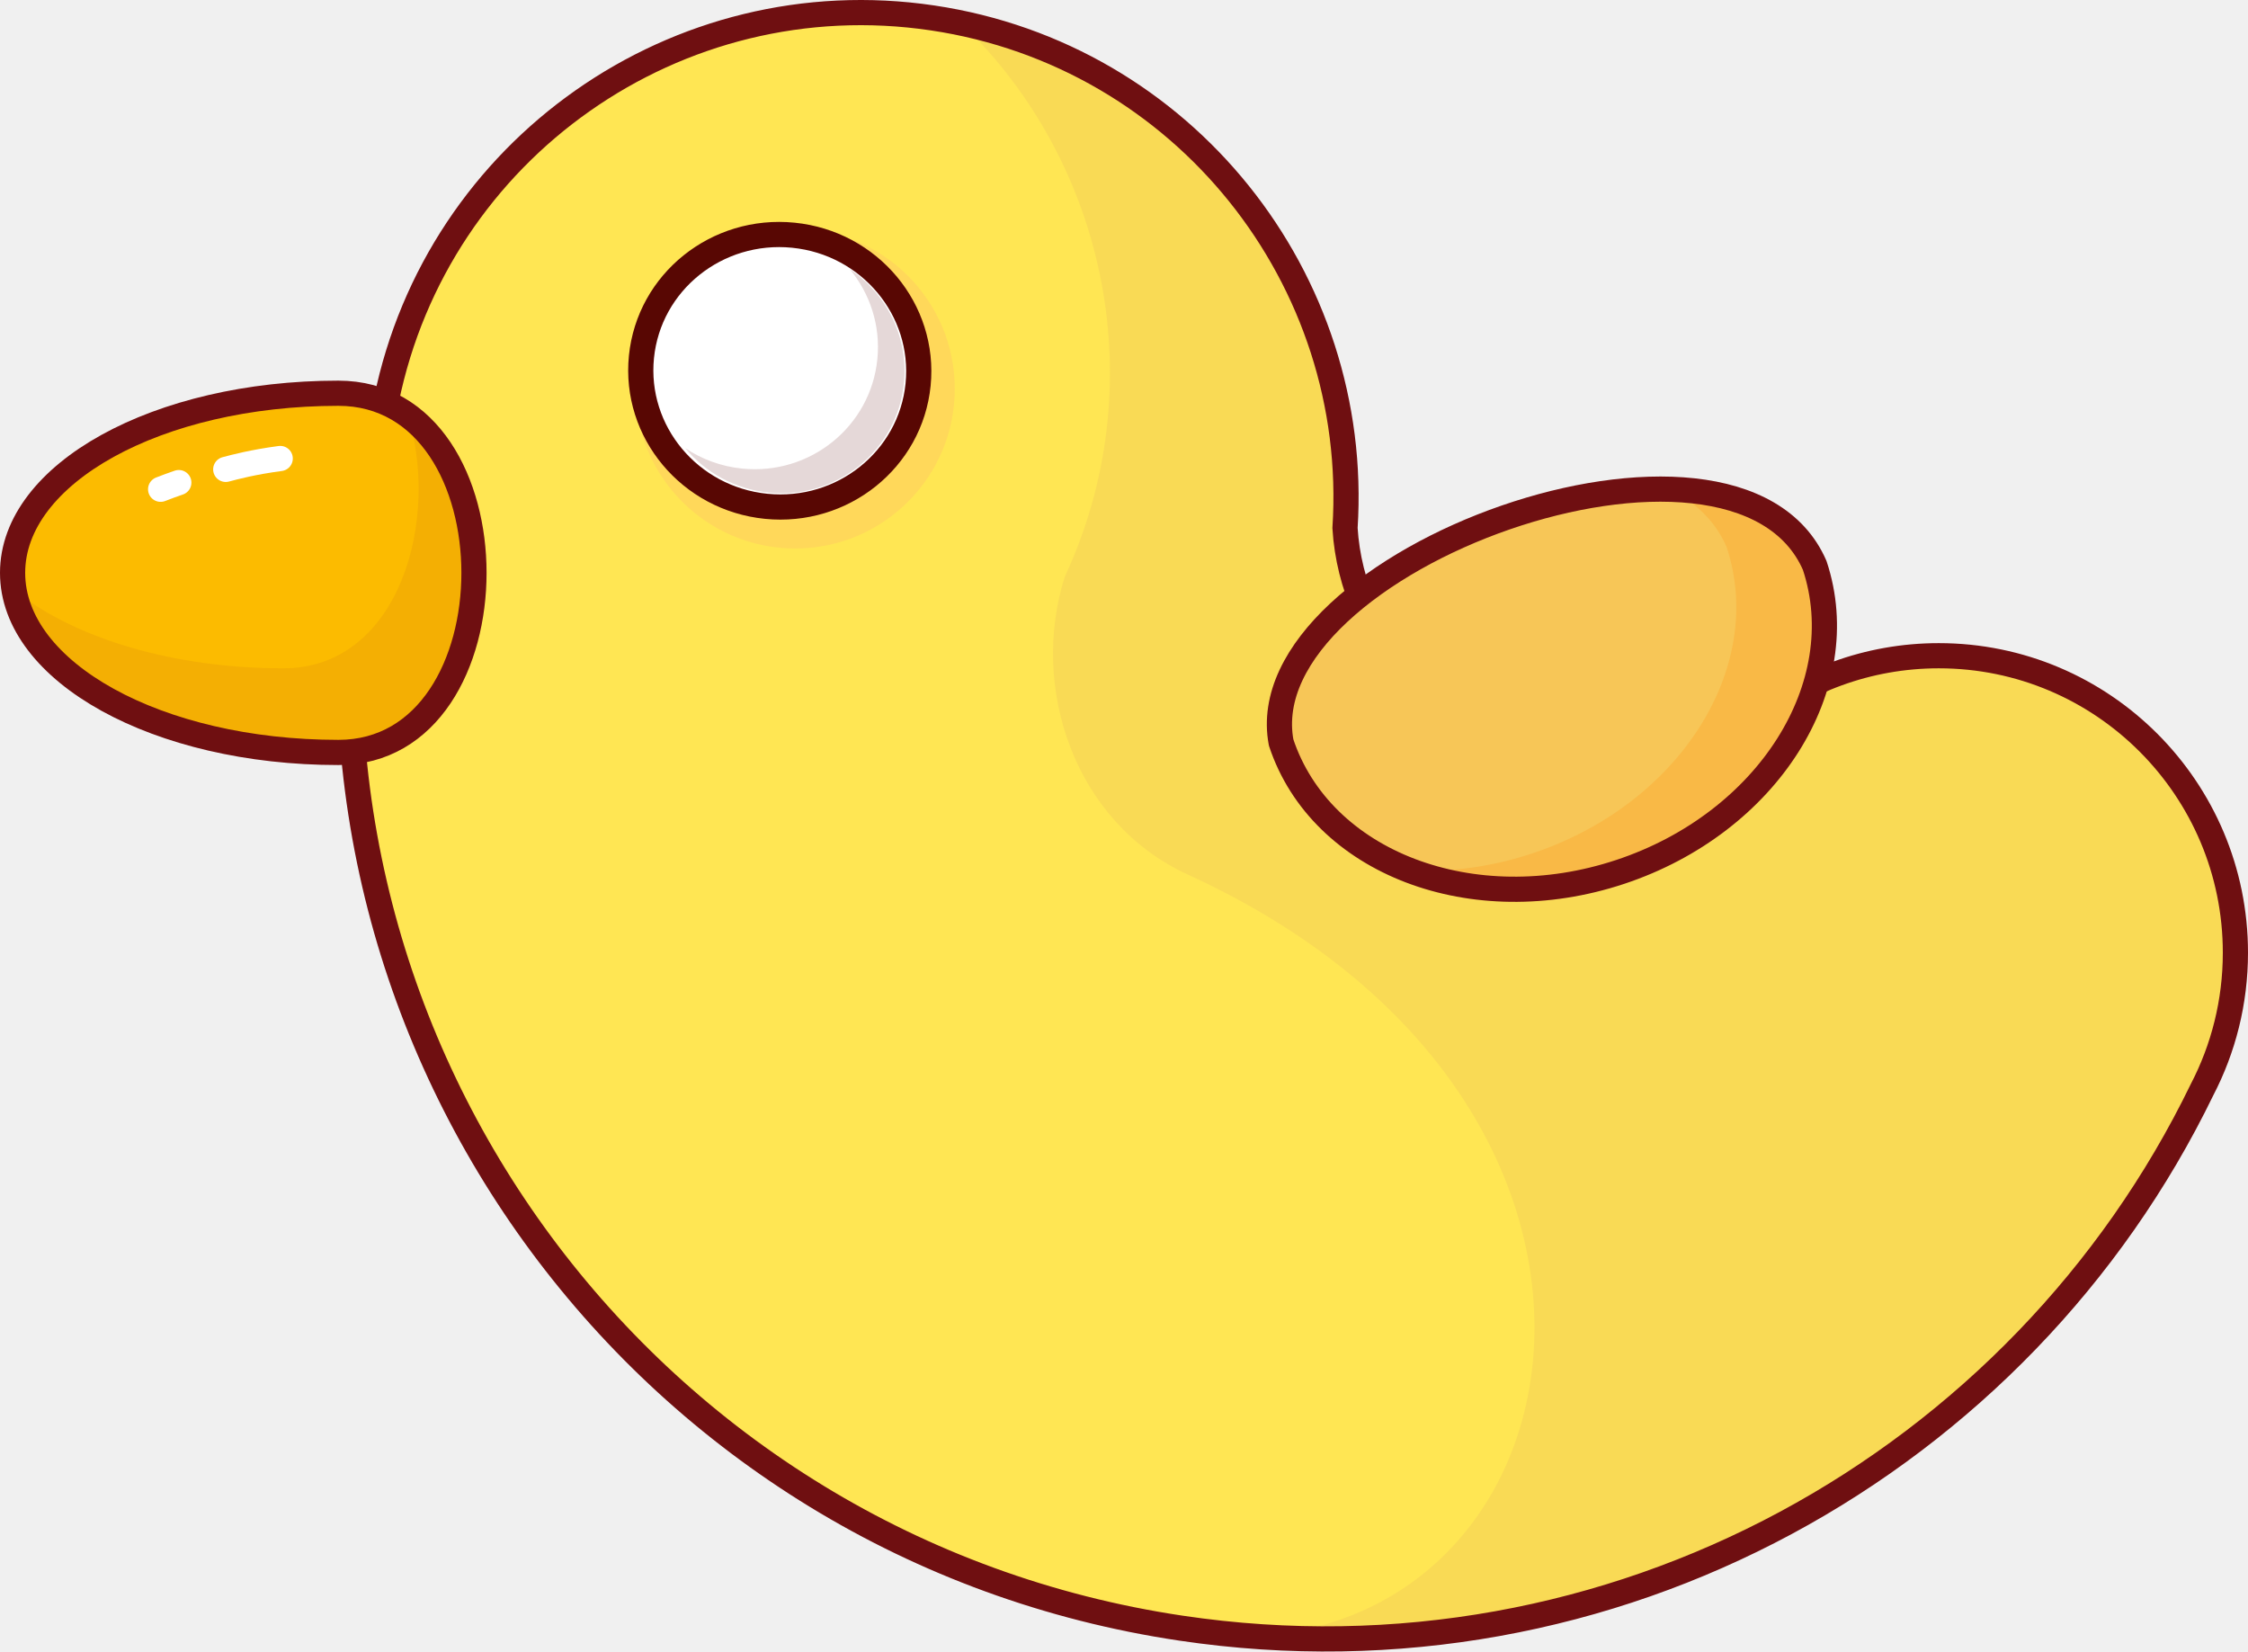
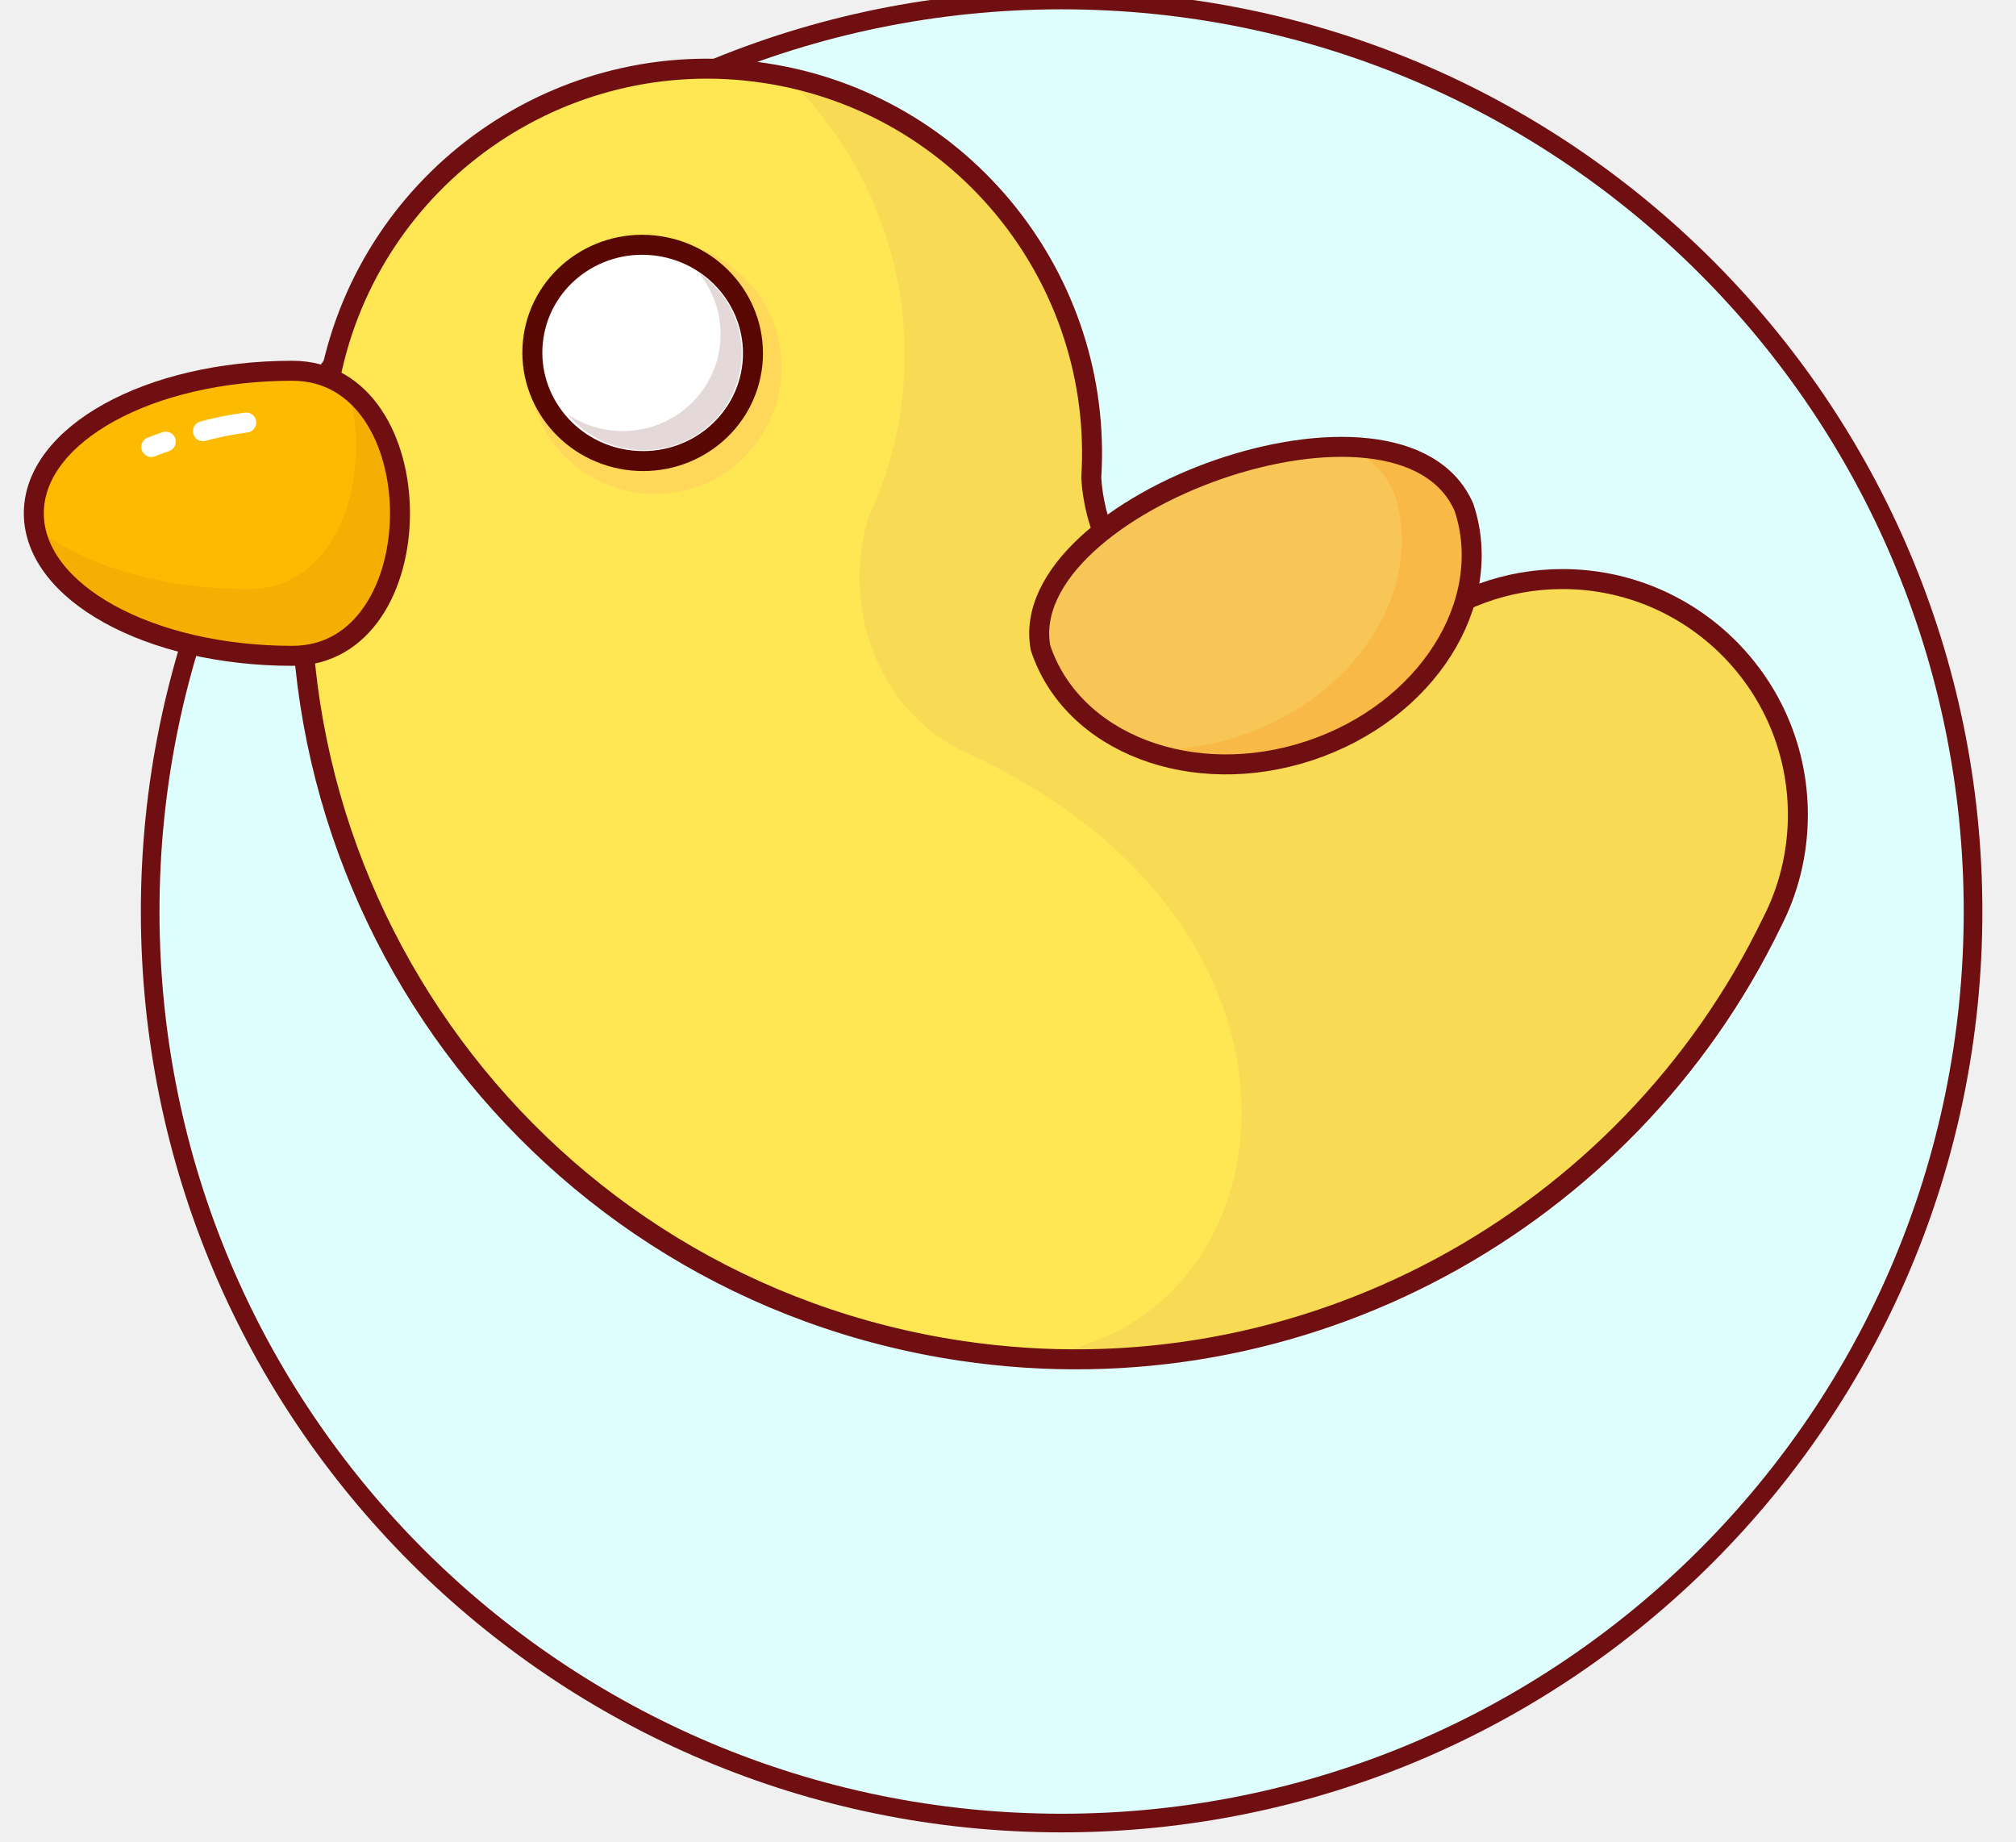
- <svg xmlns="http://www.w3.org/2000/svg" version="1.1" id="duck" x="0px" y="0px" width="982.084px" height="721.427px" viewBox="0 0 982.084 721.427" enable-background="new 0 0 982.084 721.427" xml:space="preserve">
-   <path fill="#FFE653" d="M977.584,416.18c0-71.655-58.014-129.744-129.576-129.744c-31.092,0-59.621,10.968-81.949,29.245  c-22.592,14.479-50.846,21.176-80.143,16.811c-54.352-8.097-94.215-51.531-97.318-101.791  C595.614,121.963,518.179,24.185,408.457,7.84C296.608-8.822,192.183,65.237,169.81,174.721c0.27-1.32-8.572,33.085-11.447,52.381  C123.697,459.807,284.24,676.554,516.946,711.22c188.746,28.116,366.984-72.192,446.087-235.265  C972.326,458.064,977.584,437.738,977.584,416.18z M758.17,322.688c-0.004,0.005-0.01,0.01-0.016,0.015  C758.16,322.699,758.166,322.693,758.17,322.688z M755.77,325.066c-0.098,0.099-0.193,0.199-0.291,0.297  C755.576,325.265,755.672,325.165,755.77,325.066z M753.412,327.523c-0.127,0.135-0.254,0.271-0.381,0.408  C753.158,327.795,753.285,327.659,753.412,327.523z M751.086,330.077c-0.123,0.14-0.248,0.279-0.371,0.419  C750.838,330.356,750.963,330.217,751.086,330.077z M748.762,332.77c-0.088,0.106-0.178,0.21-0.266,0.316  C748.584,332.98,748.674,332.876,748.762,332.77z M740.217,344.159c-0.1,0.149-0.197,0.301-0.295,0.451  C740.02,344.46,740.117,344.309,740.217,344.159z M738.379,346.996c-0.139,0.218-0.273,0.438-0.41,0.658  C738.105,347.434,738.24,347.214,738.379,346.996z M736.604,349.896c-0.148,0.249-0.297,0.499-0.443,0.75  C736.307,350.396,736.455,350.146,736.604,349.896z M734.879,352.886c-0.139,0.249-0.279,0.497-0.418,0.748  C734.6,353.383,734.74,353.135,734.879,352.886z M733.184,356.017c-0.109,0.209-0.221,0.417-0.33,0.626  C732.963,356.433,733.074,356.226,733.184,356.017z M731.422,359.5c-0.031,0.061-0.061,0.121-0.092,0.182  C731.361,359.621,731.391,359.562,731.422,359.5z M728.471,366.023c-0.092,0.224-0.182,0.449-0.273,0.674  C728.289,366.473,728.377,366.247,728.471,366.023z M727.203,369.173c-0.127,0.323-0.246,0.648-0.369,0.973  C726.957,369.821,727.076,369.496,727.203,369.173z M726.012,372.371c-0.133,0.366-0.26,0.733-0.389,1.102  C725.752,373.104,725.879,372.737,726.012,372.371z M724.895,375.626c-0.125,0.382-0.25,0.765-0.371,1.148  C724.645,376.391,724.77,376.008,724.895,375.626z M723.852,378.955c-0.111,0.377-0.227,0.753-0.336,1.131  C723.625,379.708,723.74,379.332,723.852,378.955z M722.871,382.416c-0.09,0.334-0.184,0.665-0.27,1  C722.688,383.081,722.781,382.75,722.871,382.416z M721.881,386.336c-0.035,0.146-0.072,0.289-0.105,0.435  C721.809,386.625,721.846,386.481,721.881,386.336z M721.031,390.194c-0.051,0.253-0.096,0.508-0.145,0.762  C720.936,390.702,720.98,390.447,721.031,390.194z M720.389,393.602c-0.068,0.399-0.131,0.801-0.197,1.2  C720.258,394.402,720.32,394.001,720.389,393.602z M719.836,397.043c-0.066,0.451-0.127,0.903-0.189,1.355  C719.709,397.946,719.77,397.494,719.836,397.043z M719.371,400.527c-0.057,0.471-0.109,0.943-0.162,1.416  C719.262,401.471,719.314,400.998,719.371,400.527z M718.998,404.059c-0.045,0.474-0.088,0.947-0.127,1.422  C718.91,405.006,718.953,404.532,718.998,404.059z M718.715,407.666c-0.029,0.454-0.062,0.908-0.086,1.364  C718.652,408.574,718.686,408.12,718.715,407.666z M718.525,411.438c-0.014,0.386-0.033,0.771-0.045,1.157  C718.492,412.208,718.512,411.823,718.525,411.438z" />
-   <path fill="#F9DA55" d="M847.008,286.436c-31.092,0-59.621,10.968-81.949,29.245c-22.592,14.479-50.846,21.176-80.143,16.811  c-54.352-8.097-94.215-51.531-97.318-101.791c6.746-104.565-64.605-198.98-167.66-220.609  c64.202,61.669,83.831,158.917,45.254,241.799c-15.339,47.962,3.807,107.277,53.768,130.158  c216.056,98.949,178.056,324.949,28.703,332.686c176.755,13.102,339.714-84.875,414.371-238.779  c9.293-17.891,14.551-38.217,14.551-59.775C976.584,344.524,918.57,286.436,847.008,286.436z" />
-   <path fill="none" stroke="#6F0F11" stroke-width="11" stroke-miterlimit="10" d="M976.584,416.18  c0-71.655-58.014-129.744-129.576-129.744c-31.092,0-59.621,10.968-81.949,29.245c-22.592,14.479-50.846,21.176-80.143,16.811  c-54.352-8.097-94.215-51.531-97.318-101.791C594.614,121.963,517.179,24.185,407.458,7.84  C295.608-8.822,191.183,65.237,168.81,174.721c0.27-1.32-8.572,33.085-11.447,52.381C122.697,459.807,283.24,676.554,515.946,711.22  c188.746,28.116,366.984-72.192,446.087-235.265C971.326,458.064,976.584,437.738,976.584,416.18z M757.17,322.688  c-0.004,0.005-0.01,0.01-0.016,0.015C757.16,322.699,757.166,322.693,757.17,322.688z M754.77,325.066  c-0.098,0.099-0.193,0.199-0.291,0.297C754.576,325.265,754.672,325.165,754.77,325.066z M752.412,327.523  c-0.127,0.135-0.254,0.271-0.381,0.408C752.158,327.795,752.285,327.659,752.412,327.523z M750.086,330.077  c-0.123,0.14-0.248,0.279-0.371,0.419C749.838,330.356,749.963,330.217,750.086,330.077z M747.762,332.77  c-0.088,0.106-0.178,0.21-0.266,0.316C747.584,332.98,747.674,332.876,747.762,332.77z M739.217,344.159  c-0.1,0.149-0.197,0.301-0.295,0.451C739.02,344.46,739.117,344.309,739.217,344.159z M737.379,346.996  c-0.139,0.218-0.273,0.438-0.41,0.658C737.105,347.434,737.24,347.214,737.379,346.996z M735.604,349.896  c-0.148,0.249-0.297,0.499-0.443,0.75C735.307,350.396,735.455,350.146,735.604,349.896z M733.879,352.886  c-0.139,0.249-0.279,0.497-0.418,0.748C733.6,353.383,733.74,353.135,733.879,352.886z M732.184,356.017  c-0.109,0.209-0.221,0.417-0.33,0.626C731.963,356.433,732.074,356.226,732.184,356.017z M730.422,359.5  c-0.031,0.061-0.061,0.121-0.092,0.182C730.361,359.621,730.391,359.562,730.422,359.5z M727.471,366.023  c-0.092,0.224-0.182,0.449-0.273,0.674C727.289,366.473,727.377,366.247,727.471,366.023z" />
-   <path fill="#FCBB00" d="M150.318,331.314C72.318,331.314,8,296.188,8,252.858s64.319-78.456,142.319-78.456  C229.318,174.402,229.318,331.314,150.318,331.314z" />
-   <circle fill="#FFD85A" cx="347.364" cy="169.849" r="69.747" />
-   <g id="wing">
-     <path fill="#F7C657" d="M791.752,246.316c17.451,52.595-20.594,112.516-84.961,133.874   c-64.369,21.361-130.688-3.926-148.141-56.522C543.72,244.125,757.26,166.928,791.752,246.316z" />
-     <path fill="#F9B946" d="M791.932,247.176c-9.693-22.311-33.529-32.254-62.459-33.254c11.174,5.398,19.859,13.578,24.826,25.01   c17.451,52.595-20.592,112.515-84.961,133.874c-18.621,6.179-37.402,8.447-55.119,7.287c27.01,10.622,60.129,11.784,92.754,0.958   C771.34,359.691,809.383,299.772,791.932,247.176z" />
-     <path fill="none" stroke="#6F0F11" stroke-width="11" stroke-linecap="round" stroke-linejoin="round" stroke-miterlimit="10" d="   M792.793,246.996c17.451,52.595-20.594,112.515-84.961,133.875c-64.369,21.36-130.689-3.927-148.142-56.524   C544.761,244.804,758.299,167.607,792.793,246.996z" />
+ <svg xmlns="http://www.w3.org/2000/svg" version="1.1" id="Layer_1" x="0px" y="0px" width="1190px" height="1087px" viewBox="-16.962 0 1190 1087" enable-background="new -16.962 0 1190 1087" xml:space="preserve">
+   <g id="Layer_2">
+     <circle fill="#DDFEFD" stroke="#6F0F11" stroke-width="11" stroke-linecap="round" stroke-linejoin="round" stroke-miterlimit="10" cx="609.681" cy="538" r="538" />
  </g>
-   <path fill="#F4AF03" d="M177.86,180.181c14.821,46.357-3.201,111.754-54.09,111.754c-47.863,0-90.071-12.954-115.846-32.829  c7.971,39.151,68.046,69.583,141.41,69.583C217.095,328.689,226.604,212.728,177.86,180.181z" />
-   <path fill="none" stroke="#6F0F11" stroke-width="11" stroke-linecap="round" stroke-linejoin="round" stroke-miterlimit="10" d="  M147.818,328.689c-79,0-142.318-35.126-142.318-78.457s63.318-78.456,142.318-78.456S226.818,328.689,147.818,328.689z" />
-   <g id="eyes">
-     <g>
+   <g id="duck">
+     <path fill="#FFE653" d="M1045.353,480.9c0-76.834-62.207-139.122-138.943-139.122c-33.34,0-63.93,11.761-87.871,31.357   c-24.225,15.524-54.521,22.706-85.938,18.026c-58.279-8.684-101.023-55.257-104.354-109.149   c7.525-116.599-75.508-221.444-193.161-238.971C315.153,25.176,203.18,104.588,179.19,221.987   c0.29-1.416-9.192,35.477-12.274,56.167C129.744,527.68,301.892,760.093,551.42,797.266   c202.388,30.149,393.509-77.407,478.332-252.271C1039.716,525.812,1045.353,504.018,1045.353,480.9z M810.08,380.649   c-0.004,0.008-0.01,0.013-0.018,0.018C810.07,380.663,810.076,380.657,810.08,380.649z M807.505,383.2   c-0.105,0.104-0.207,0.213-0.312,0.317C807.298,383.413,807.4,383.306,807.505,383.2z M804.978,385.835   c-0.137,0.144-0.273,0.29-0.408,0.438C804.705,386.126,804.841,385.98,804.978,385.835z M802.482,388.573   c-0.131,0.148-0.264,0.299-0.395,0.449C802.218,388.872,802.351,388.723,802.482,388.573z M799.992,391.46   c-0.094,0.114-0.191,0.226-0.285,0.339C799.8,391.686,799.898,391.575,799.992,391.46z M790.828,403.674   c-0.105,0.157-0.211,0.32-0.314,0.482C790.617,403.995,790.722,403.833,790.828,403.674z M788.859,406.714   c-0.15,0.234-0.295,0.47-0.441,0.706C788.564,407.184,788.708,406.949,788.859,406.714z M786.953,409.825   c-0.156,0.267-0.316,0.534-0.473,0.805C786.636,410.361,786.794,410.093,786.953,409.825z M785.105,413.031   c-0.15,0.266-0.301,0.533-0.449,0.801C784.804,413.564,784.955,413.296,785.105,413.031z M783.287,416.387   c-0.115,0.228-0.236,0.447-0.354,0.672C783.05,416.833,783.171,416.613,783.287,416.387z M781.398,420.124   c-0.035,0.062-0.066,0.13-0.098,0.193C781.332,420.253,781.363,420.19,781.398,420.124z M778.232,427.119   c-0.098,0.239-0.193,0.479-0.291,0.722C778.039,427.6,778.132,427.358,778.232,427.119z M776.875,430.496   c-0.137,0.347-0.266,0.693-0.396,1.044C776.609,431.189,776.738,430.842,776.875,430.496z M775.597,433.926   c-0.145,0.393-0.279,0.785-0.418,1.182C775.318,434.711,775.453,434.317,775.597,433.926z M774.4,437.415   c-0.137,0.41-0.27,0.82-0.398,1.231C774.13,438.235,774.263,437.825,774.4,437.415z M773.281,440.984   c-0.119,0.403-0.242,0.808-0.359,1.214C773.039,441.792,773.162,441.389,773.281,440.984z M772.228,444.696   c-0.096,0.356-0.197,0.712-0.289,1.07C772.031,445.408,772.132,445.054,772.228,444.696z M771.166,448.9   c-0.035,0.155-0.076,0.309-0.109,0.466C771.089,449.208,771.128,449.055,771.166,448.9z M770.255,453.036   c-0.055,0.271-0.104,0.544-0.154,0.815C770.154,453.58,770.201,453.308,770.255,453.036z M769.568,456.69   c-0.074,0.428-0.143,0.856-0.211,1.285C769.425,457.548,769.494,457.118,769.568,456.69z M768.974,460.38   c-0.07,0.483-0.137,0.967-0.203,1.453C768.837,461.347,768.904,460.864,768.974,460.38z M768.474,464.116   c-0.061,0.505-0.117,1.011-0.172,1.52C768.357,465.128,768.416,464.621,768.474,464.116z M768.076,467.904   c-0.049,0.508-0.096,1.015-0.137,1.522C767.98,468.918,768.027,468.41,768.076,467.904z M767.771,471.77   c-0.031,0.486-0.064,0.978-0.092,1.466C767.707,472.746,767.74,472.256,767.771,471.77z M767.568,475.815   c-0.016,0.412-0.033,0.825-0.047,1.237C767.535,476.64,767.554,476.227,767.568,475.815z" />
+     <path fill="#F9DA55" d="M905.337,341.778c-33.34,0-63.932,11.761-87.871,31.357c-24.227,15.524-54.523,22.706-85.938,18.026   c-58.279-8.684-101.023-55.257-104.355-109.149c7.234-112.123-69.27-213.362-179.776-236.556   c68.843,66.127,89.893,170.405,48.525,259.278c-16.448,51.429,4.082,115.031,57.653,139.567   C785.25,550.404,744.501,792.74,584.353,801.034c189.529,14.049,364.271-91.01,444.322-256.04   c9.965-19.186,15.604-40.979,15.604-64.096C1044.281,404.065,982.074,341.778,905.337,341.778z" />
+     <path fill="none" stroke="#6F0F11" stroke-width="11.795" stroke-miterlimit="10" d="M1044.281,480.9   c0-76.834-62.207-139.122-138.941-139.122c-33.342,0-63.932,11.761-87.873,31.357c-24.225,15.524-54.52,22.706-85.938,18.026   c-58.279-8.684-101.021-55.257-104.352-109.149c7.521-116.599-75.51-221.444-193.161-238.971   c-119.936-17.867-231.909,61.545-255.898,178.944c0.29-1.416-9.192,35.477-12.274,56.167   c-37.172,249.527,134.975,481.94,384.503,519.113c202.389,30.149,393.51-77.407,478.333-252.271   C1038.644,525.812,1044.281,504.018,1044.281,480.9z M809.007,380.649c-0.006,0.008-0.012,0.013-0.018,0.018   C808.996,380.663,809.003,380.657,809.007,380.649z M806.433,383.2c-0.105,0.104-0.207,0.213-0.312,0.317   C806.226,383.413,806.328,383.306,806.433,383.2z M803.906,385.835c-0.137,0.144-0.271,0.29-0.408,0.438   C803.632,386.126,803.769,385.98,803.906,385.835z M801.41,388.573c-0.131,0.148-0.266,0.299-0.395,0.449   C801.144,388.872,801.279,388.723,801.41,388.573z M798.919,391.46c-0.094,0.114-0.191,0.226-0.285,0.339   C798.728,391.686,798.826,391.575,798.919,391.46z M789.755,403.674c-0.105,0.157-0.211,0.32-0.314,0.482   C789.544,403.995,789.65,403.833,789.755,403.674z M787.787,406.714c-0.148,0.234-0.293,0.47-0.439,0.706   C787.492,407.184,787.636,406.949,787.787,406.714z M785.882,409.825c-0.158,0.267-0.318,0.534-0.477,0.805   C785.564,410.361,785.722,410.093,785.882,409.825z M784.033,413.031c-0.148,0.266-0.299,0.533-0.449,0.801   C783.734,413.564,783.882,413.296,784.033,413.031z M782.214,416.387c-0.117,0.228-0.236,0.447-0.354,0.672   C781.978,416.833,782.097,416.613,782.214,416.387z M780.326,420.124c-0.035,0.062-0.064,0.13-0.098,0.193   C780.259,420.253,780.291,420.19,780.326,420.124z M777.162,427.119c-0.1,0.239-0.193,0.479-0.293,0.722   C776.966,427.6,777.06,427.358,777.162,427.119z" />
+     <path fill="#FCBB00" d="M158.289,389.899c-83.638,0-152.604-37.664-152.604-84.126c0-46.462,68.968-84.128,152.605-84.128   C243,221.645,243,389.899,158.289,389.899z" />
+     <circle fill="#FFD85A" cx="369.579" cy="216.764" r="74.789" />
+     <g id="wing">
+       <path fill="#F7C657" d="M846.087,298.758c18.713,56.397-22.082,120.648-91.102,143.551    c-69.021,22.905-140.137-4.209-158.852-60.606C580.127,296.409,809.103,213.631,846.087,298.758z" />
+       <path fill="#F9B946" d="M846.281,299.679c-10.393-23.923-35.951-34.585-66.975-35.658c11.982,5.789,21.297,14.56,26.623,26.818    c18.711,56.397-22.082,120.649-91.104,143.55c-19.967,6.626-40.105,9.06-59.105,7.813c28.963,11.392,64.477,12.638,99.459,1.028    C824.201,420.33,864.994,356.078,846.281,299.679z" />
+       <path fill="none" stroke="#6F0F11" stroke-width="11.795" stroke-linecap="round" stroke-linejoin="round" stroke-miterlimit="10" d="    M847.205,299.487c18.713,56.396-22.082,120.648-91.102,143.552c-69.021,22.902-140.137-4.212-158.85-60.612    C581.244,297.137,810.216,214.359,847.205,299.487z" />
+     </g>
+     <path fill="#F4AF03" d="M187.822,227.842c15.893,49.708-3.432,119.833-58,119.833c-51.322,0-96.582-13.891-124.22-35.203   c8.547,41.981,72.965,74.613,151.631,74.613C229.894,387.084,240.089,262.742,187.822,227.842z" />
+     <path fill="none" stroke="#6F0F11" stroke-width="11.795" stroke-linecap="round" stroke-linejoin="round" stroke-miterlimit="10" d="   M155.608,387.084c-84.71,0-152.605-37.665-152.605-84.127c0-46.464,67.895-84.128,152.605-84.128   C240.319,218.829,240.319,387.084,155.608,387.084z" />
+     <g id="eyes">
      <g>
-         <path fill="#FFFFFF" d="M401.086,168.015c-3.275,32.706-32.992,56.5-66.365,53.157c-33.379-3.345-57.77-32.562-54.494-65.268     c3.278-32.707,32.982-56.502,66.365-53.157C379.961,106.09,404.362,135.309,401.086,168.015z" />
+         <g>
+           <path fill="#FFFFFF" d="M427.184,214.797c-3.512,35.07-35.376,60.584-71.162,57c-35.792-3.587-61.946-34.916-58.433-69.986      c3.515-35.071,35.366-60.586,71.162-56.999C404.532,148.395,430.697,179.727,427.184,214.797z" />
+         </g>
+         <path fill="none" stroke="#580703" stroke-width="11.795" stroke-miterlimit="10" d="M427.184,214.797     c-3.512,35.07-35.376,60.584-71.162,57c-35.792-3.587-61.946-34.916-58.433-69.986c3.515-35.071,35.366-60.586,71.162-56.999     C404.532,148.395,430.697,179.727,427.184,214.797z" />
+         <path fill="#E5D8D8" d="M395.167,160.7c9.448,11.399,14.508,26.351,12.938,42.151c-3.124,31.546-31.493,54.494-63.354,51.269     c-9.89-1-18.945-4.412-26.647-9.573c9.412,11.365,23.183,19.196,39.089,20.809c31.862,3.223,60.231-19.728,63.362-51.275     C422.714,192.324,412.292,172.171,395.167,160.7z" />
      </g>
-       <path fill="none" stroke="#580703" stroke-width="11" stroke-miterlimit="10" d="M401.086,168.015    c-3.275,32.706-32.992,56.5-66.365,53.157c-33.379-3.345-57.77-32.562-54.494-65.268c3.278-32.707,32.982-56.502,66.365-53.157    C379.961,106.09,404.362,135.309,401.086,168.015z" />
-       <path fill="#E5D8D8" d="M371.227,117.565c8.811,10.631,13.53,24.575,12.066,39.31c-2.913,29.42-29.37,50.821-59.084,47.813    c-9.223-0.933-17.668-4.115-24.851-8.928c8.778,10.599,21.62,17.902,36.454,19.406c29.714,3.006,56.171-18.398,59.091-47.818    C396.917,147.057,387.198,128.263,371.227,117.565z" />
+       <path fill="none" stroke="#FFFFFF" stroke-width="11.795" stroke-linecap="round" stroke-linejoin="round" stroke-miterlimit="10" d="    M102.853,254.495c4.333-1.158,12.646-3.375,25.518-5.098" />
+       <path fill="none" stroke="#FFFFFF" stroke-width="11.795" stroke-linecap="round" stroke-linejoin="round" stroke-miterlimit="10" d="    M72.351,263.809c2.817-1.104,5.659-2.146,8.521-3.124" />
    </g>
-     <path fill="none" stroke="#FFFFFF" stroke-width="11" stroke-linecap="round" stroke-linejoin="round" stroke-miterlimit="10" d="   M98.619,205.037c4.041-1.08,11.793-3.148,23.798-4.755" />
-     <path fill="none" stroke="#FFFFFF" stroke-width="11" stroke-linecap="round" stroke-linejoin="round" stroke-miterlimit="10" d="   M70.173,213.723c2.627-1.03,5.277-2.001,7.947-2.913" />
  </g>
</svg>
